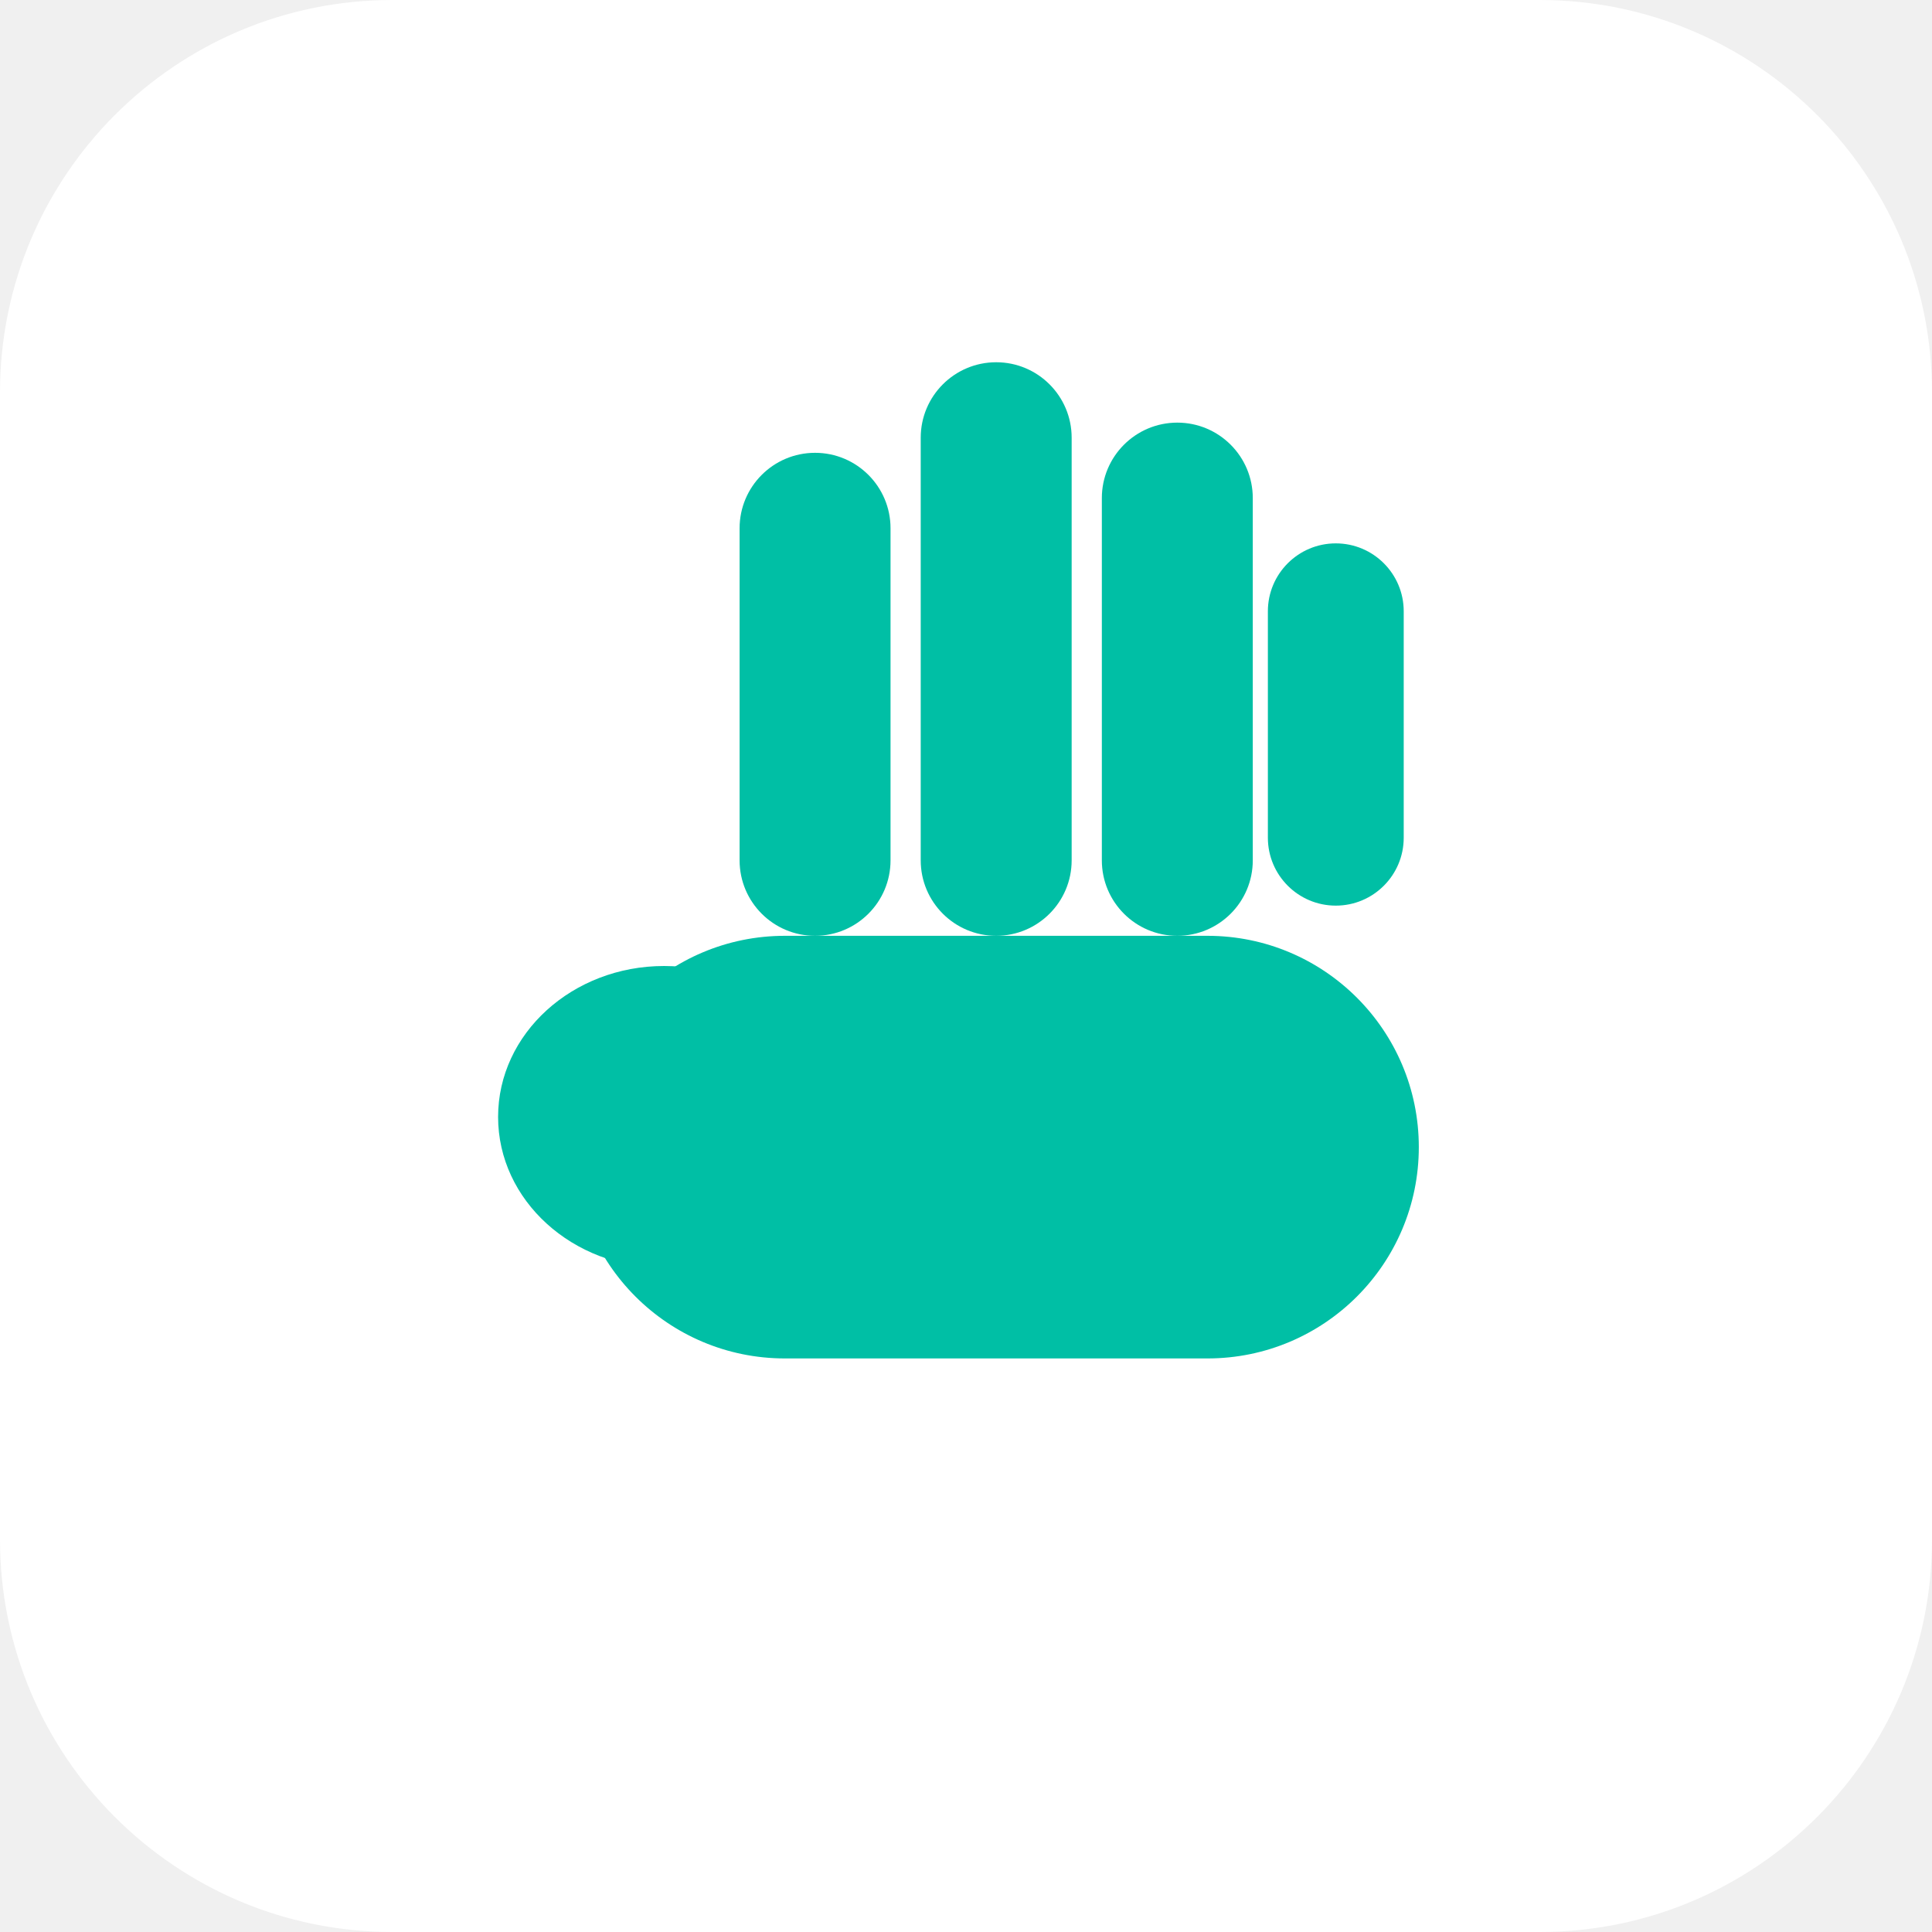
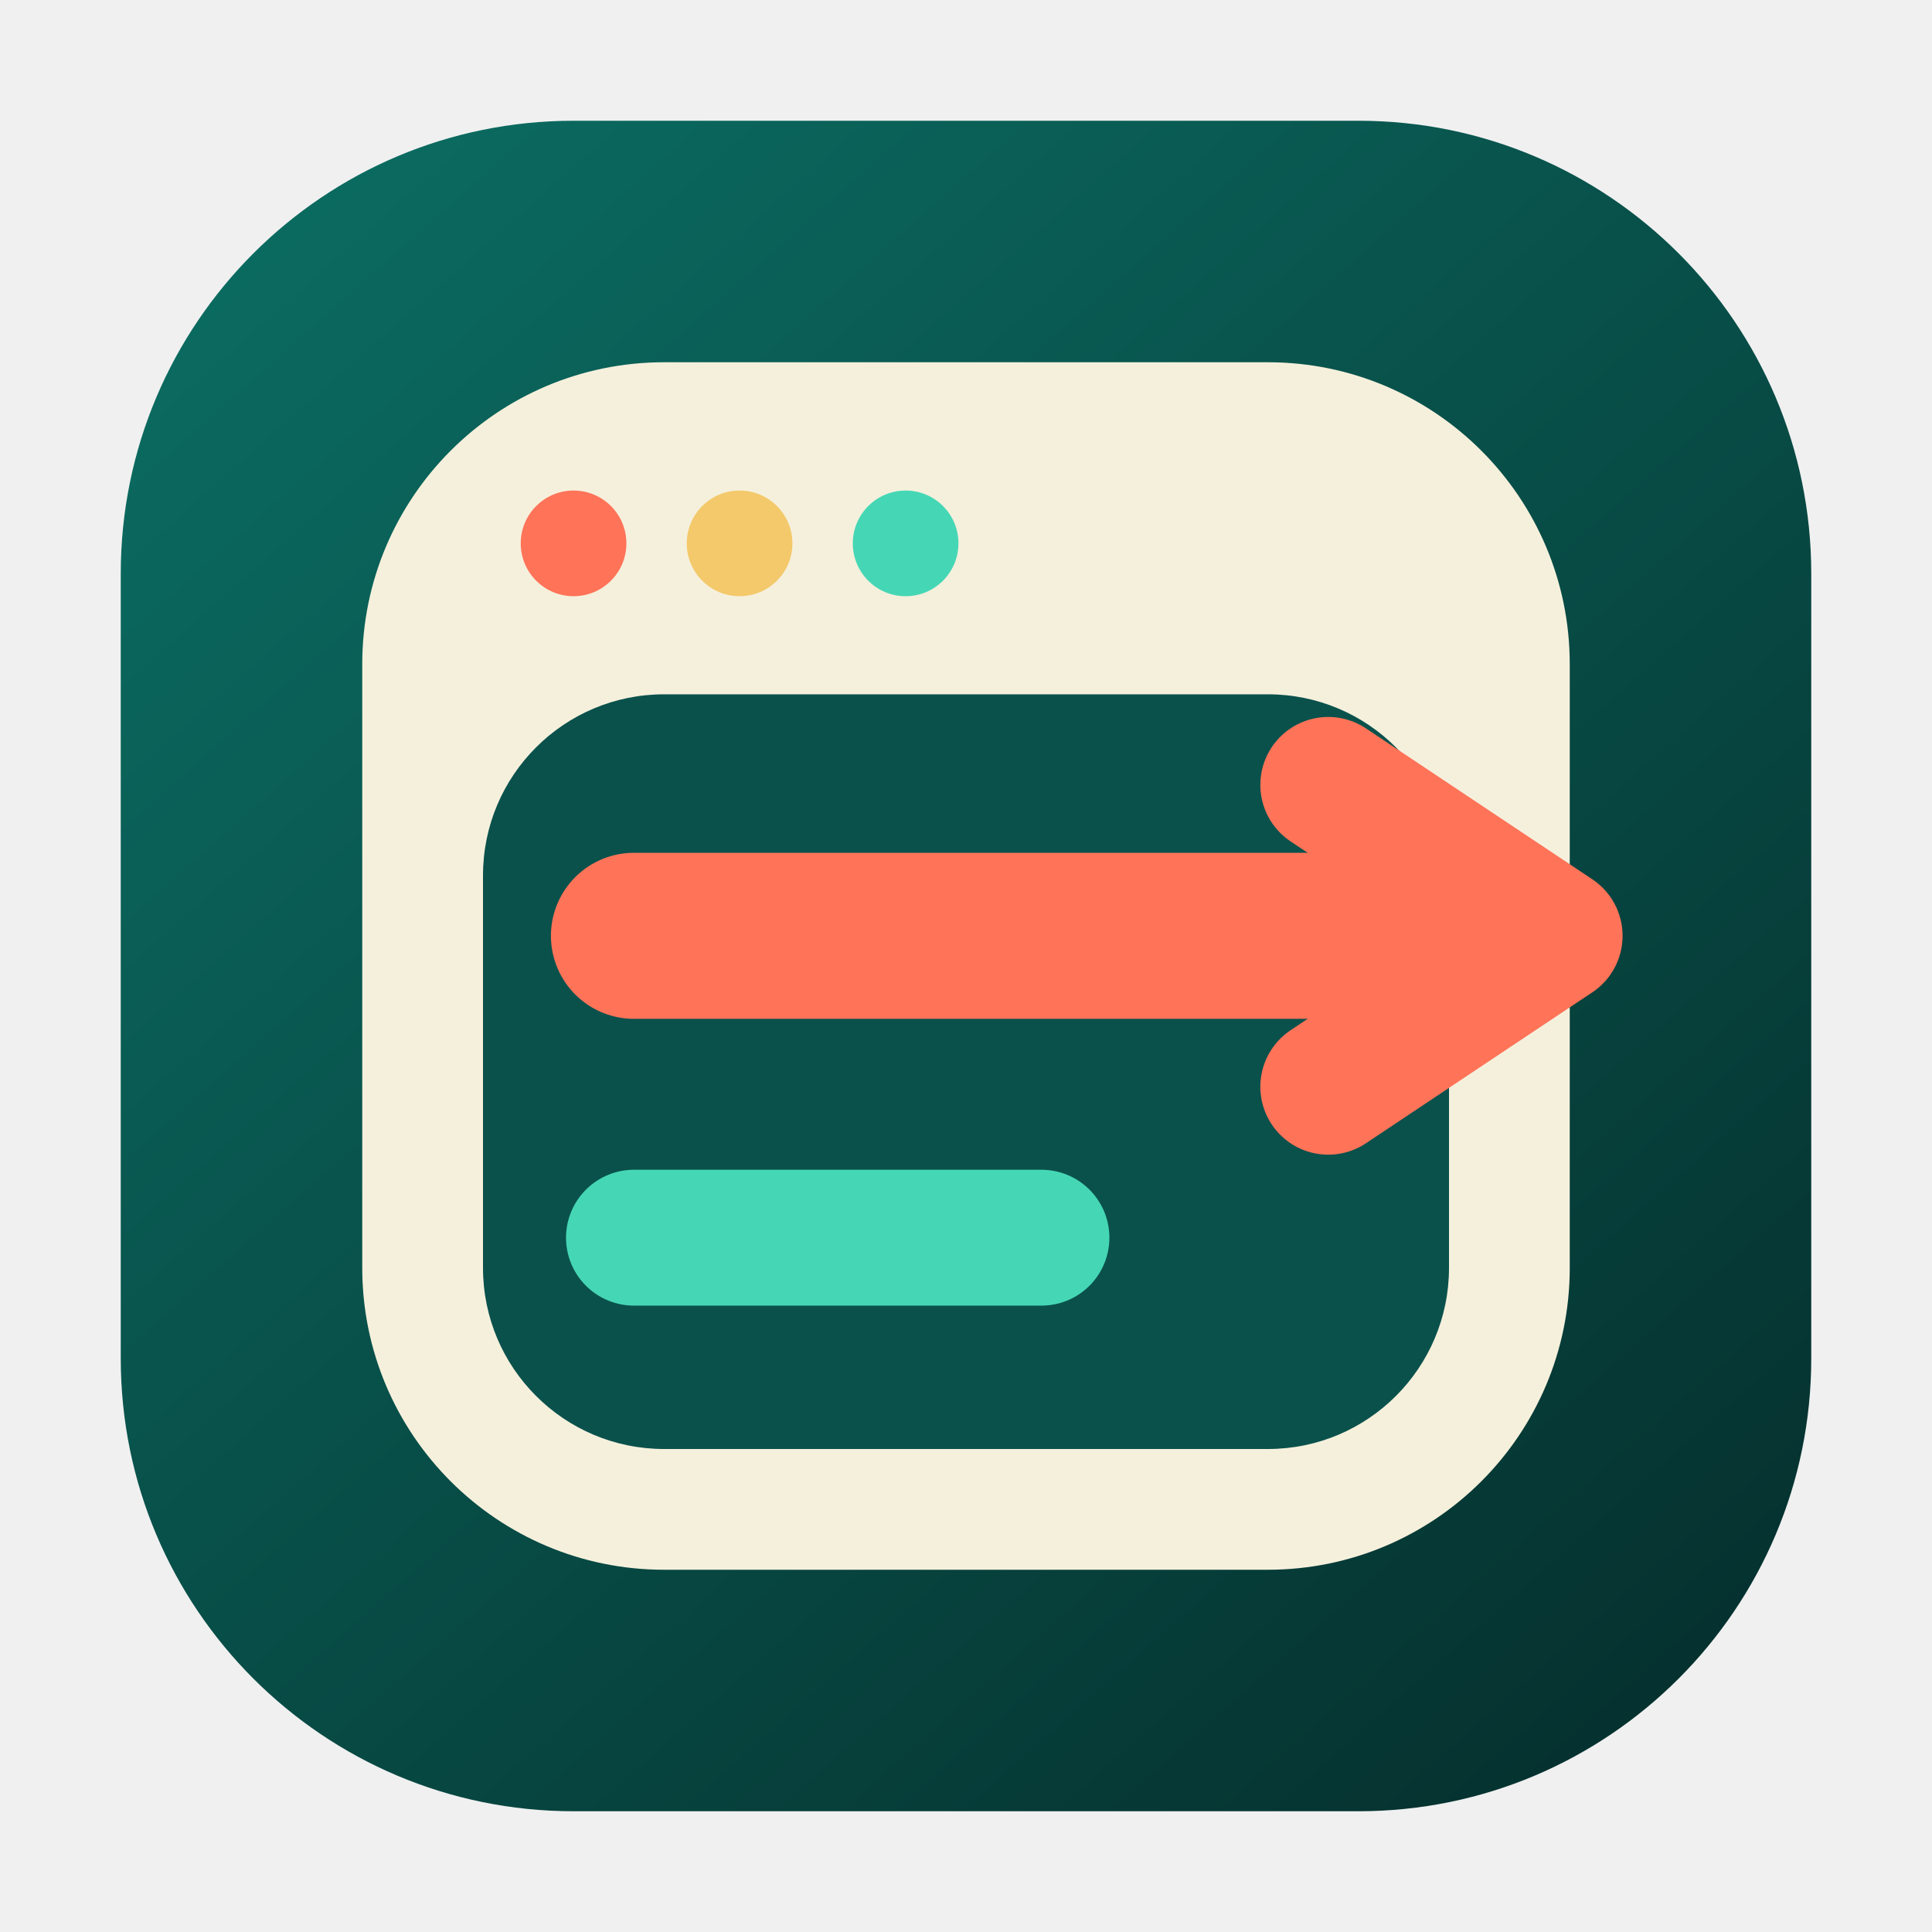
<svg xmlns="http://www.w3.org/2000/svg" viewBox="0 0 128 128" role="img" aria-label="ByeBar">
-   <rect width="128" height="128" rx="26" fill="#FFFFFF" />
-   <g transform="translate(66 72)">
-     <rect x="-28" y="-10" width="56" height="28" rx="14" fill="#00BFA5" />
-     <ellipse cx="-22" cy="2" rx="11" ry="10" fill="#00BFA5" />
-     <rect x="-17" y="-42" width="10" height="32" rx="5" fill="#00BFA5" />
-     <rect x="-5" y="-48" width="10" height="38" rx="5" fill="#00BFA5" />
-     <rect x="7" y="-44" width="10" height="34" rx="5" fill="#00BFA5" />
-     <rect x="18" y="-36" width="9" height="24" rx="4.5" fill="#00BFA5" />
-   </g>
+   <defs>
+     <linearGradient id="bg" x1="18" y1="13" x2="112" y2="119" gradientUnits="userSpaceOnUse">
+       <stop stop-color="#0B6B61" />
+       <stop offset="1" stop-color="#052F2D" />
+     </linearGradient>
+   </defs>
+   <rect x="8" y="8" width="112" height="112" rx="30" fill="url(#bg)" />
+   <rect x="24" y="24" width="80" height="80" rx="20" fill="#F5F0DC" />
+   <circle cx="38" cy="36" r="3.5" fill="#FF7358" />
+   <circle cx="49" cy="36" r="3.5" fill="#F4C96B" />
+   <circle cx="60" cy="36" r="3.5" fill="#45D7B5" />
+   <rect x="32" y="46" width="64" height="50" rx="12" fill="#0A514C" />
+   <path d="M42 62H98" fill="none" stroke="#FF7358" stroke-width="11" stroke-linecap="round" />
+   <path d="M88 52L103 62L88 72" fill="none" stroke="#FF7358" stroke-width="9" stroke-linecap="round" stroke-linejoin="round" />
+   <path d="M42 82H69" fill="none" stroke="#45D7B5" stroke-width="9" stroke-linecap="round" />
</svg>
